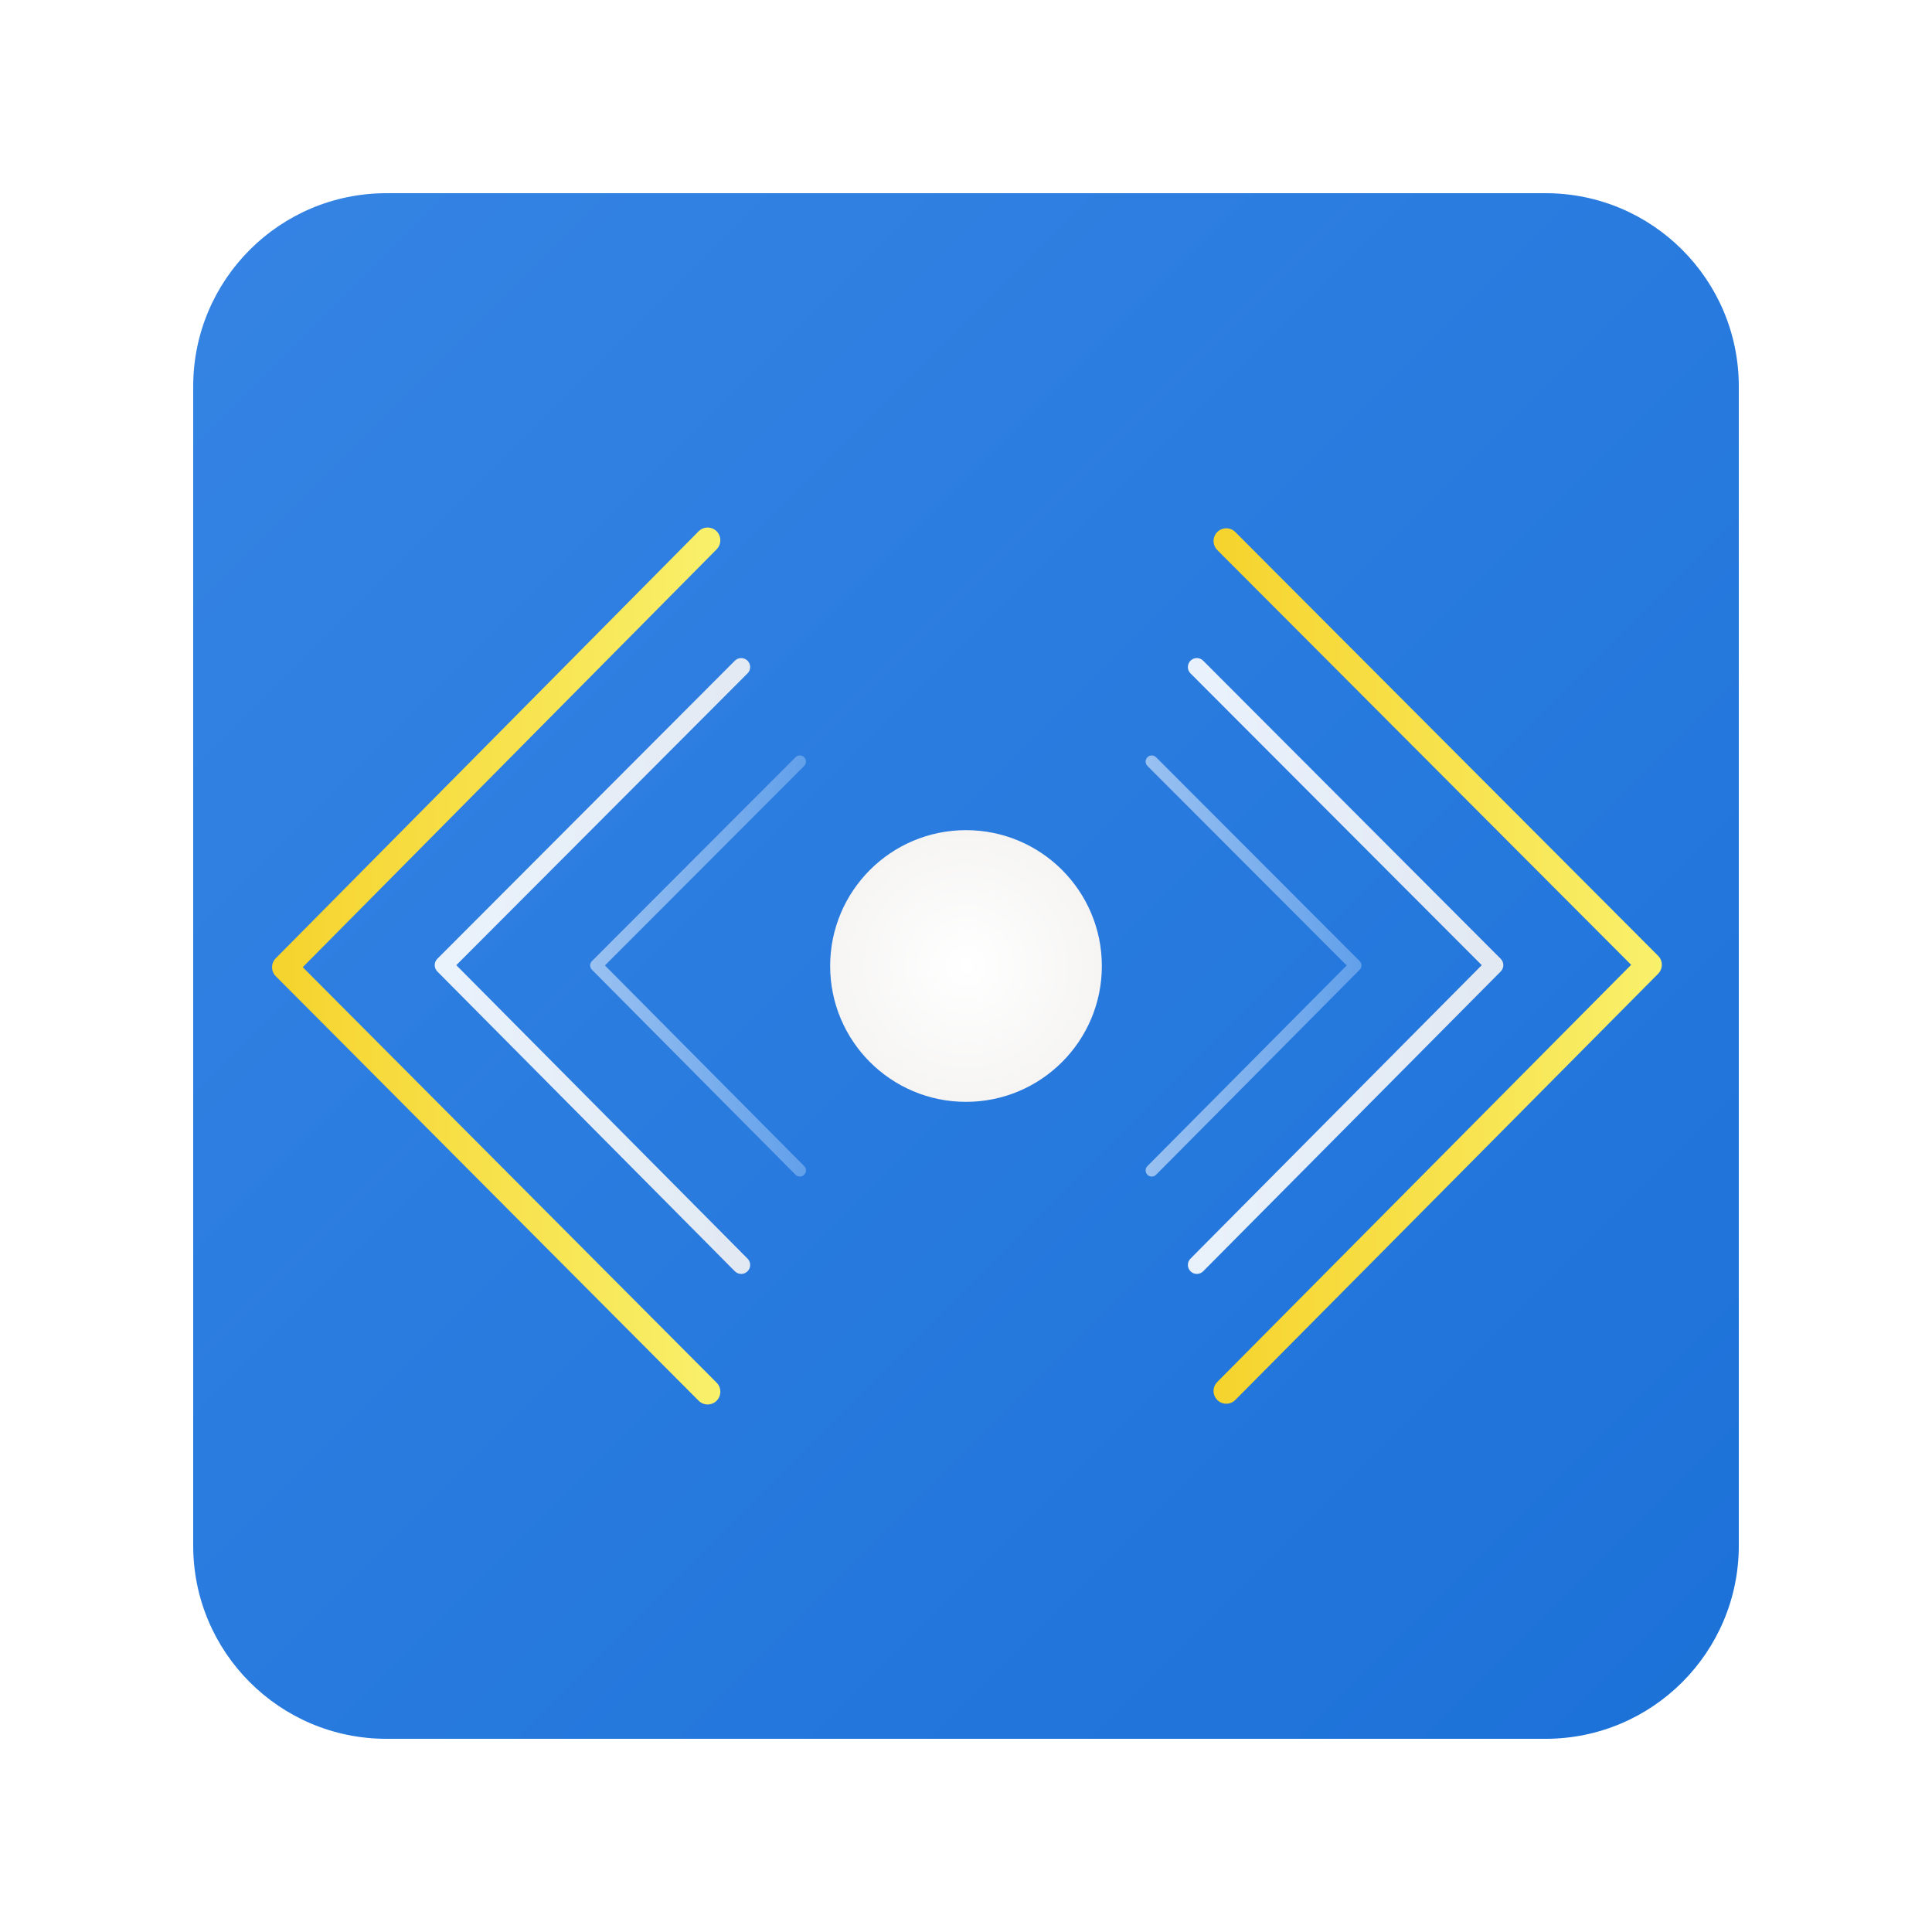
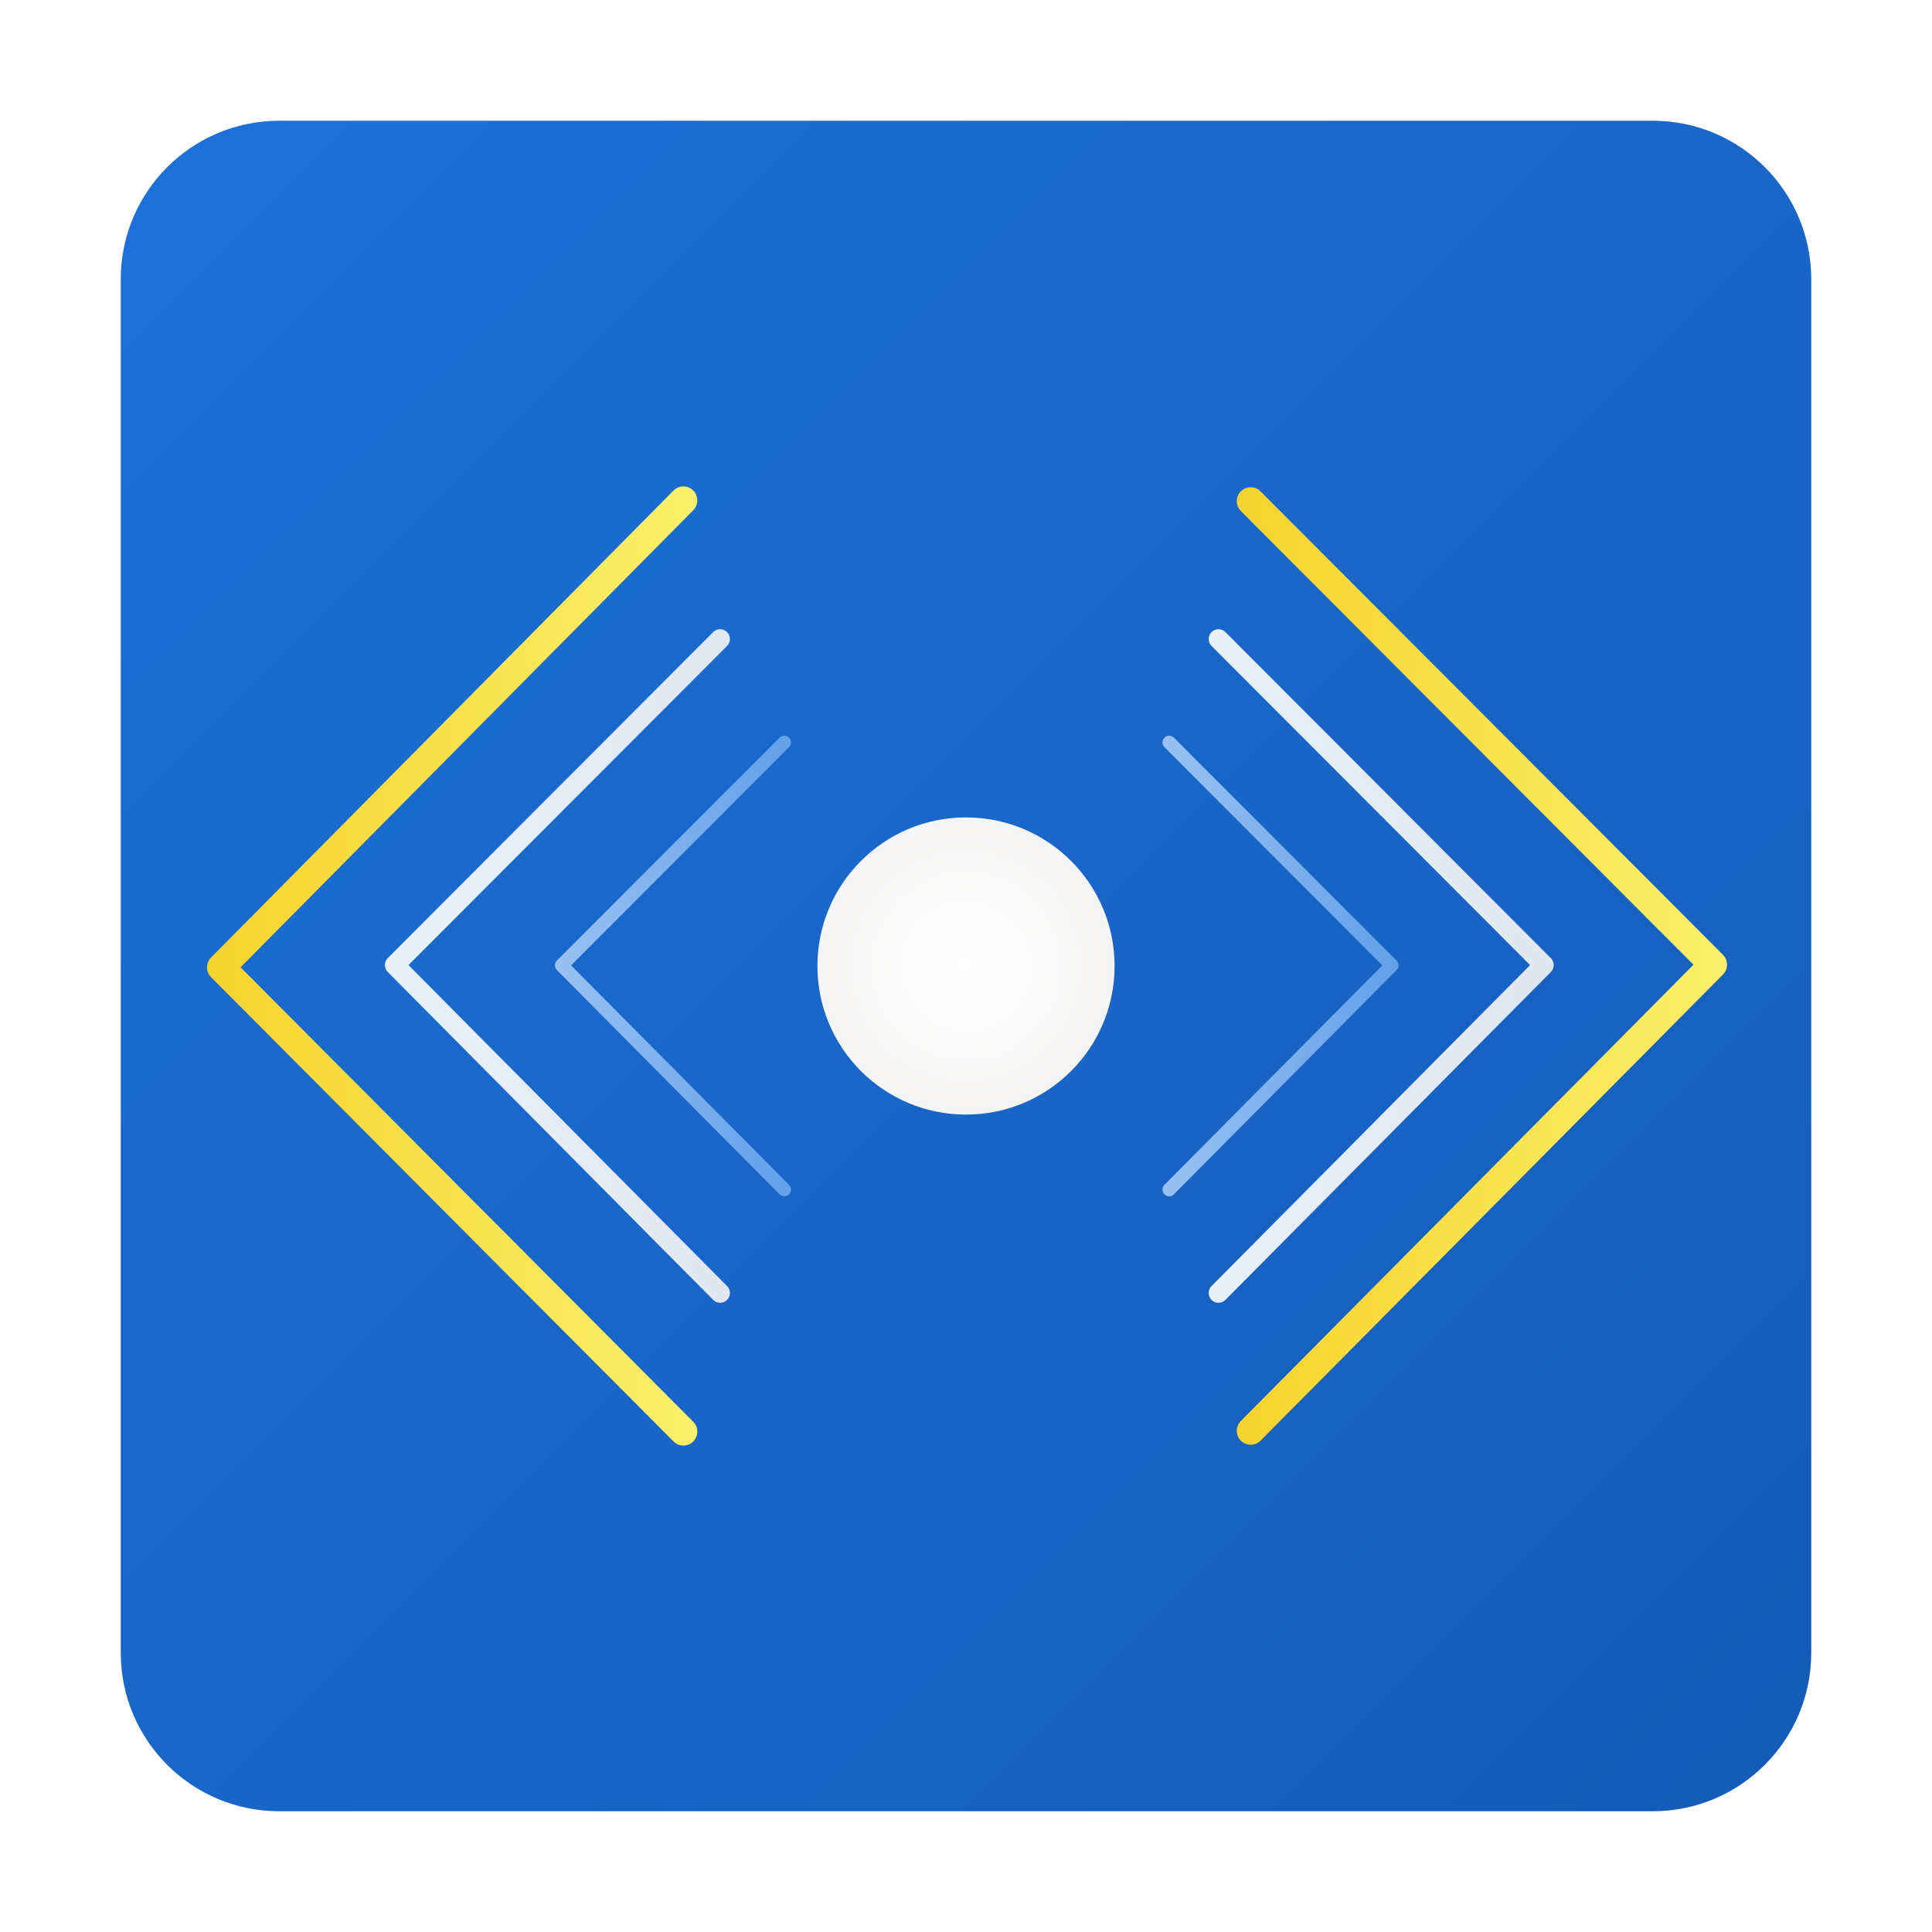
<svg xmlns="http://www.w3.org/2000/svg" width="1024" height="1024" viewBox="0 0 1024 1024">
  <defs>
    <linearGradient id="bgGradient" x1="0%" y1="0%" x2="100%" y2="100%">
-       <stop offset="0%" style="stop-color:#3584e4;stop-opacity:1" />
-       <stop offset="100%" style="stop-color:#1c71d8;stop-opacity:1" />
+       <stop offset="0%" style="stop-color:#1c71d8;stop-opacity:1" />
+       <stop offset="100%" style="stop-color:#155bb8;stop-opacity:1" />
    </linearGradient>
    <linearGradient id="waveGradient1" x1="0%" y1="50%" x2="100%" y2="50%">
      <stop offset="0%" style="stop-color:#f6d32d;stop-opacity:1" />
      <stop offset="100%" style="stop-color:#f9f06b;stop-opacity:1" />
    </linearGradient>
    <linearGradient id="waveGradient2" x1="0%" y1="50%" x2="100%" y2="50%">
      <stop offset="0%" style="stop-color:#ffffff;stop-opacity:0.9" />
      <stop offset="100%" style="stop-color:#f6f5f4;stop-opacity:0.9" />
    </linearGradient>
    <linearGradient id="waveGradient3" x1="0%" y1="50%" x2="100%" y2="50%">
      <stop offset="0%" style="stop-color:#99c1f1;stop-opacity:1" />
      <stop offset="100%" style="stop-color:#62a0ea;stop-opacity:1" />
    </linearGradient>
    <radialGradient id="centerGradient">
      <stop offset="0%" style="stop-color:#ffffff;stop-opacity:1" />
      <stop offset="100%" style="stop-color:#f6f5f4;stop-opacity:1" />
    </radialGradient>
  </defs>
-   <g transform="translate(102.4, 102.4) scale(0.8)">
-     <path fill="url(#bgGradient)" d="M0 128C0 57.308 57.308 0 128 0H896C966.692 0 1024 57.308 1024 128V896C1024 966.692 966.692 1024 896 1024H128C57.308 1024 0 966.692 0 896Z" />
+   <g transform="translate(64, 64) scale(0.875)">
+     <path fill="url(#bgGradient)" d="M0 96C0 42.98 42.98 0 96 0H928C981.02 0 1024 42.98 1024 96V928C1024 981.02 981.02 1024 928 1024H96C42.98 1024 0 981.02 0 928Z" />
    <path fill="url(#waveGradient1)" fill-rule="evenodd" d="M340.818 802.5C338.66 802.5 336.507 801.669 334.857 800.019C241.48 706.278 148.103 612.536 54.725 518.795C51.439 515.5 51.431 510.155 54.708 506.85C148.085 412.566 241.463 318.283 334.84 223.999C339.415 219.381 347.254 221.468 348.95 227.754C349.737 230.672 348.914 233.79 346.791 235.933C255.389 328.218 163.987 420.503 72.585 512.788C163.981 604.542 255.377 696.296 346.773 788.051C351.366 792.649 349.279 800.514 343.016 802.208C342.299 802.402 341.56 802.5 340.818 802.5Z" />
    <path fill="url(#waveGradient1)" fill-rule="evenodd" d="M684.45 802C677.963 802.009 673.9 794.976 677.136 789.342C677.503 788.703 677.952 788.115 678.472 787.593C769.872 695.466 861.271 603.339 952.671 511.212C861.277 419.615 769.883 328.018 678.489 236.421C673.9 231.824 675.997 223.973 682.264 222.288C685.172 221.507 688.275 222.339 690.405 224.472C783.78 318.055 877.155 411.638 970.53 505.221C973.817 508.509 973.823 513.845 970.548 517.151C877.173 611.269 783.797 705.388 690.422 799.506C688.844 801.104 686.693 802.002 684.45 802Z" />
    <path fill="url(#waveGradient2)" fill-rule="evenodd" d="M664.946 716C660.382 716.006 657.522 711.059 659.799 707.096C660.058 706.646 660.374 706.233 660.739 705.865C725.058 641.059 789.376 576.252 853.695 511.446C789.38 447.012 725.066 382.578 660.751 318.144C657.523 314.911 658.998 309.388 663.408 308.203C665.454 307.653 667.638 308.239 669.137 309.739C734.845 375.57 800.554 441.401 866.262 507.231C868.575 509.544 868.579 513.298 866.274 515.624C800.566 581.831 734.857 648.038 669.149 714.245C668.038 715.37 666.525 716.001 664.946 716Z" />
    <path fill="url(#waveGradient2)" fill-rule="evenodd" d="M363.054 716C367.618 716.006 370.478 711.059 368.201 707.096C367.942 706.646 367.626 706.233 367.261 705.865C302.942 641.059 238.624 576.252 174.305 511.446C238.62 447.012 302.934 382.578 367.248 318.144C370.477 314.911 369.002 309.388 364.592 308.203C362.546 307.653 360.362 308.239 358.863 309.739C293.155 375.57 227.446 441.401 161.738 507.231C159.425 509.544 159.421 513.298 161.726 515.624C227.434 581.831 293.143 648.038 358.851 714.245C359.962 715.37 361.475 716.001 363.054 716Z" />
    <path fill="url(#waveGradient3)" fill-rule="evenodd" d="M635.068 651.5C631.945 651.504 629.989 648.121 631.547 645.411C631.724 645.104 631.94 644.821 632.19 644.57C676.197 600.253 720.205 555.937 764.212 511.621C720.208 467.56 676.203 423.498 632.198 379.437C629.989 377.226 630.999 373.449 634.016 372.639C635.416 372.263 636.91 372.663 637.936 373.689C682.894 418.706 727.852 463.722 772.811 508.739C774.394 510.321 774.396 512.888 772.819 514.478C727.861 559.752 682.902 605.026 637.944 650.3C637.184 651.069 636.149 651.501 635.068 651.5Z" />
    <path fill="url(#waveGradient3)" fill-rule="evenodd" d="M401.932 651.5C405.055 651.504 407.011 648.121 405.453 645.411C405.276 645.104 405.06 644.821 404.81 644.57C360.803 600.253 316.795 555.937 272.788 511.621C316.792 467.56 360.797 423.498 404.802 379.437C407.011 377.226 406.001 373.449 402.984 372.639C401.584 372.263 400.09 372.663 399.064 373.689C354.106 418.706 309.147 463.722 264.189 508.739C262.606 510.321 262.604 512.888 264.181 514.478C309.139 559.752 354.098 605.026 399.056 650.3C399.816 651.069 400.851 651.501 401.932 651.5Z" />
    <circle cx="512" cy="512" r="90" fill="url(#centerGradient)" />
  </g>
</svg>
